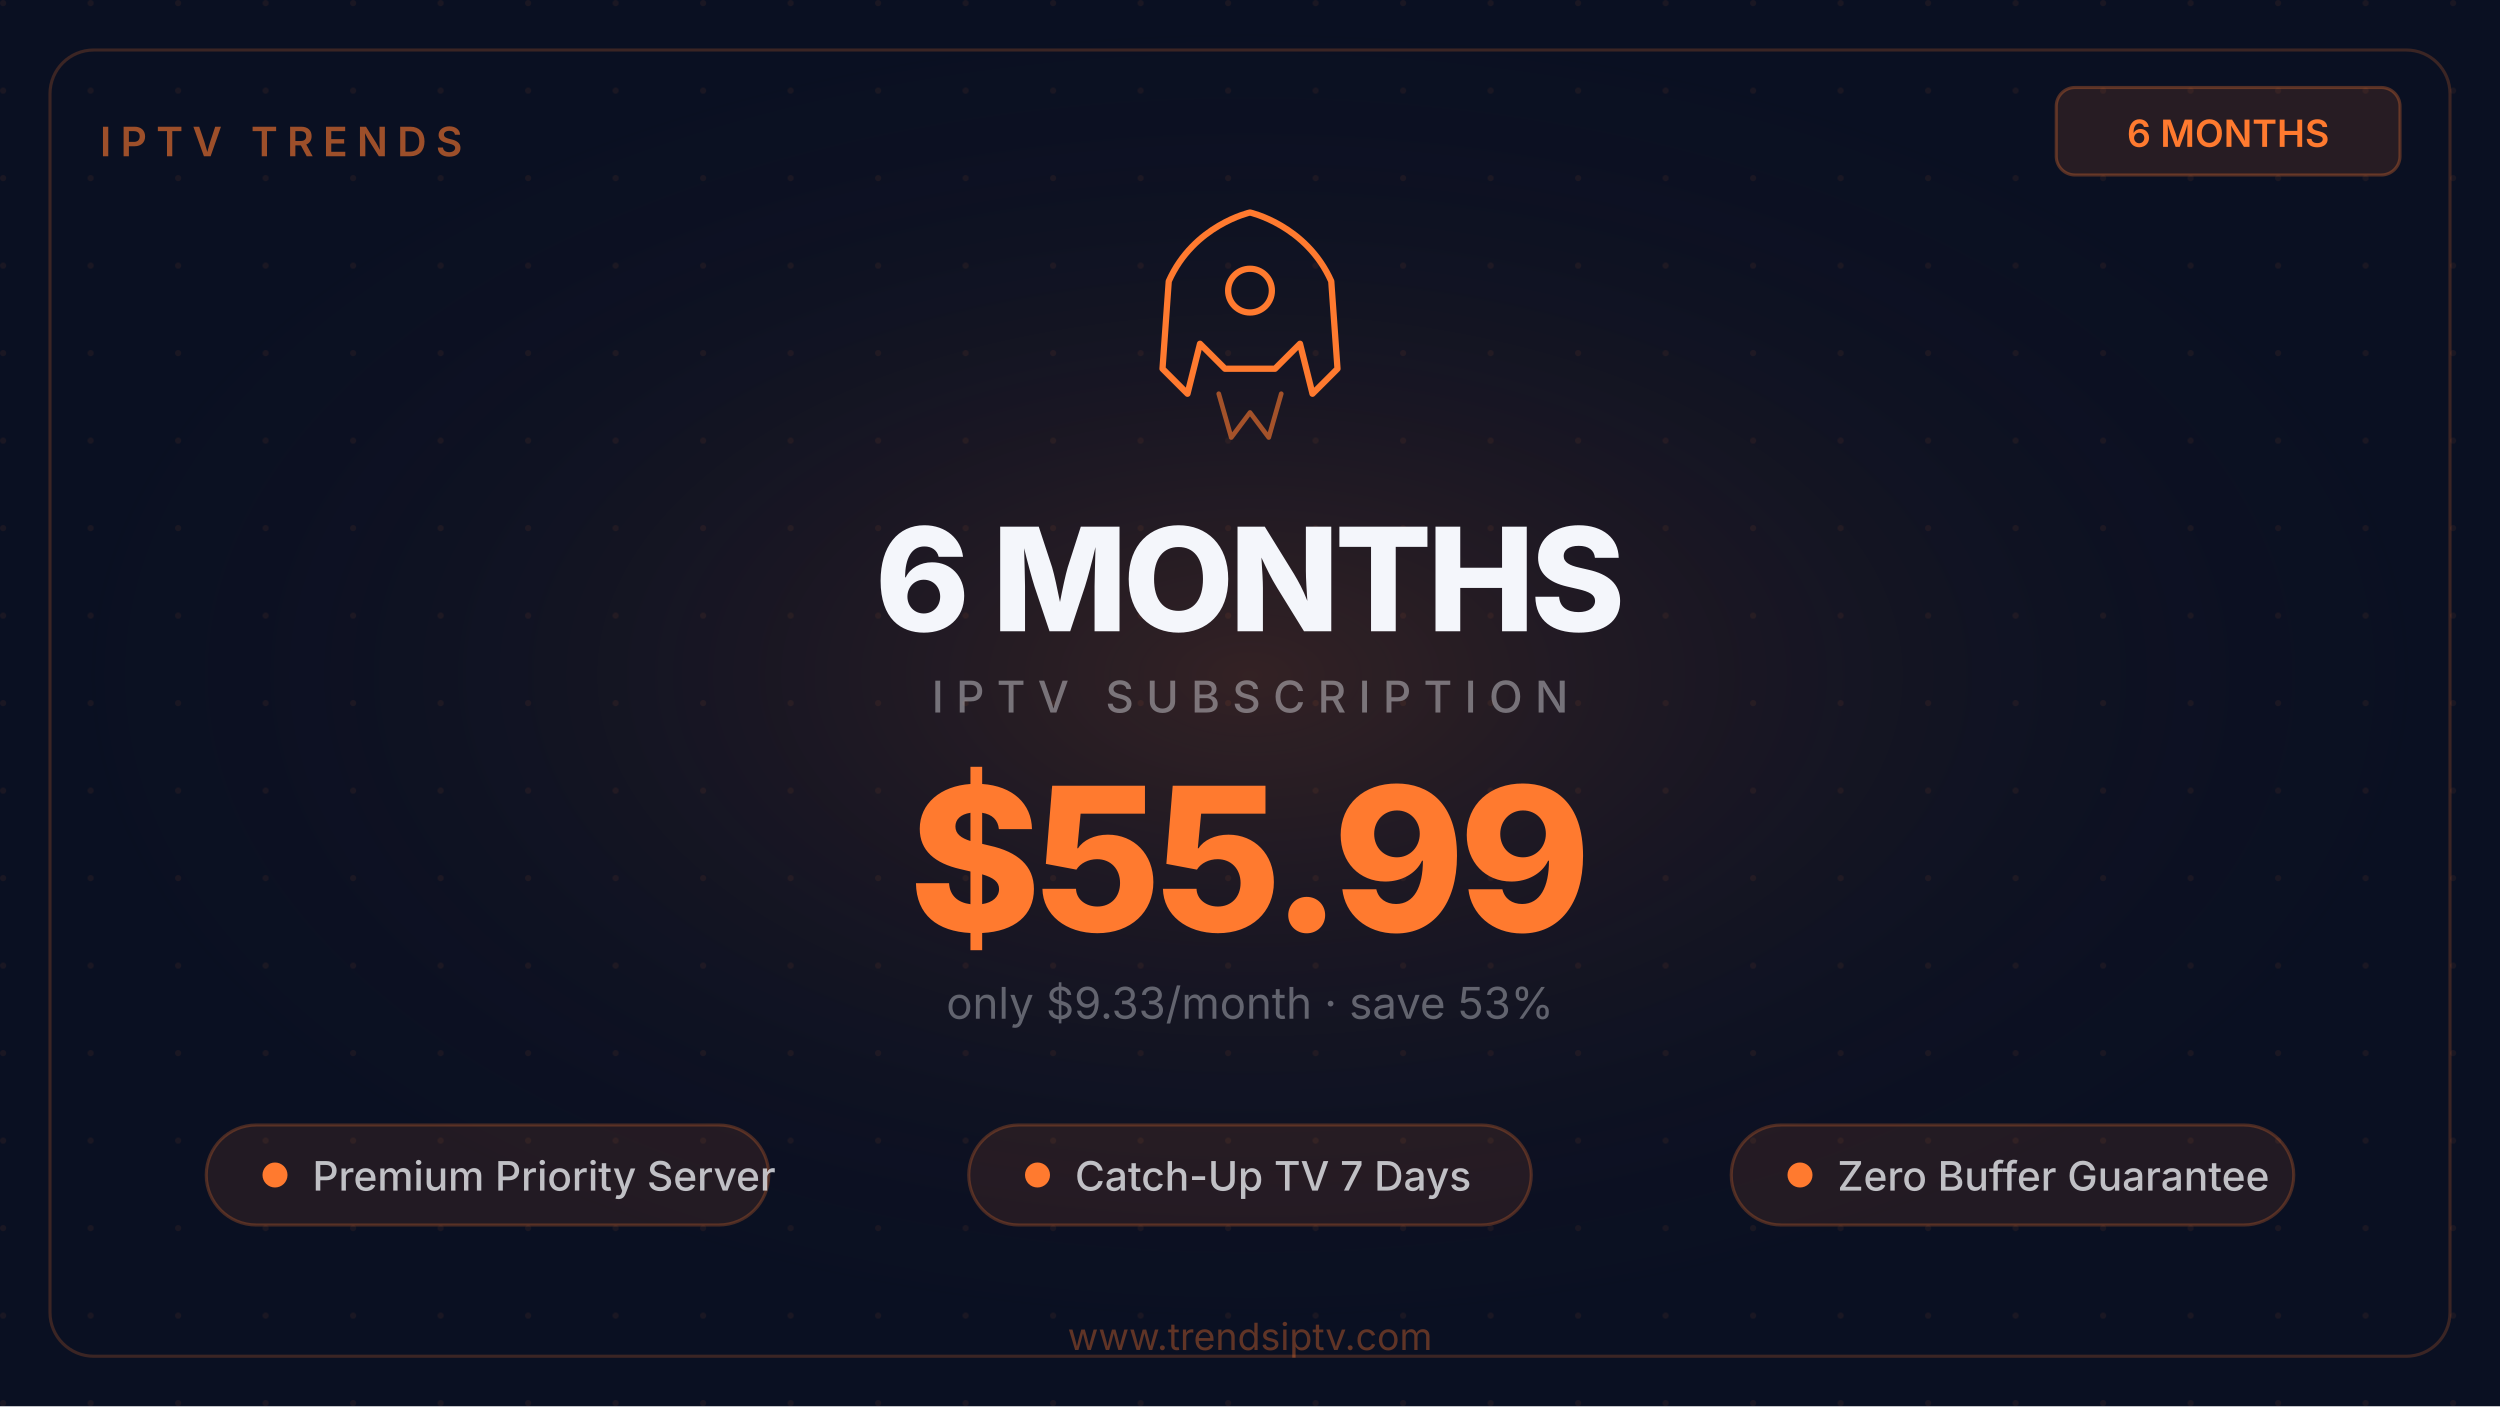
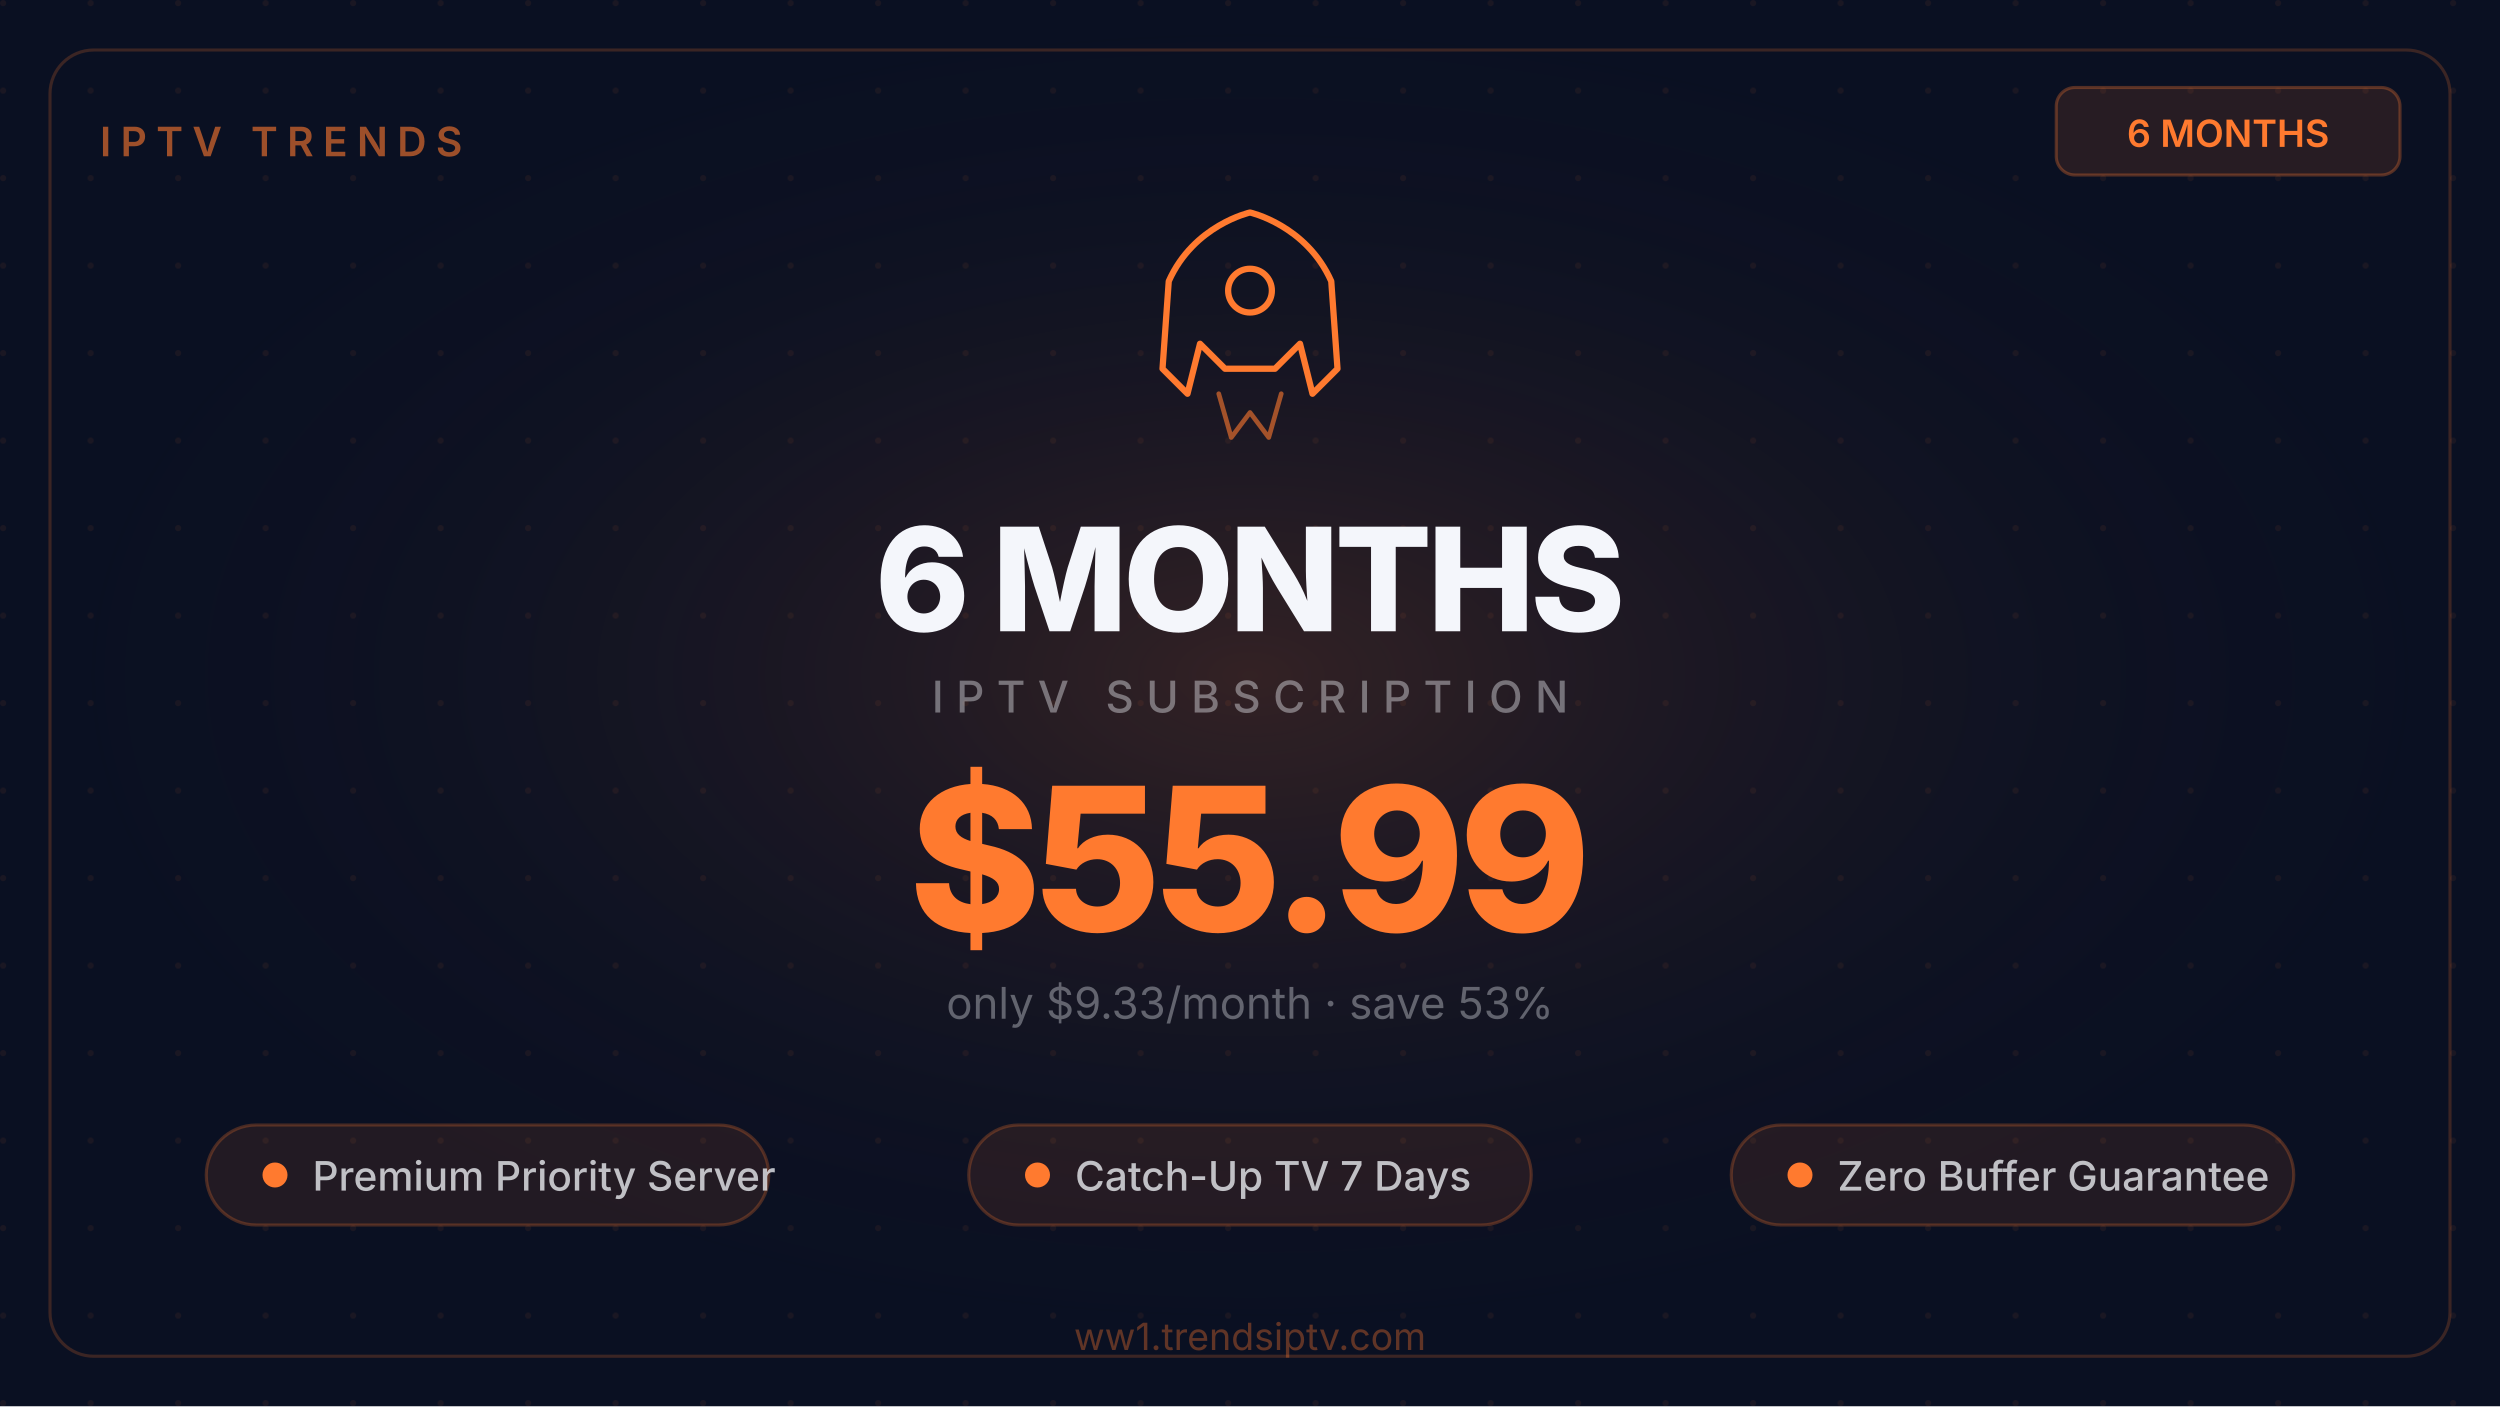
<svg xmlns="http://www.w3.org/2000/svg" width="800" height="450" viewBox="0 0 800 450" fill="none">
  <defs>
    <radialGradient id="glow6" cx="50%" cy="48%" r="50%">
      <stop offset="0%" stop-color="#ff7a2f" stop-opacity="0.17" />
      <stop offset="100%" stop-color="#0a1022" stop-opacity="0" />
    </radialGradient>
    <pattern id="dots6" x="0" y="0" width="28" height="28" patternUnits="userSpaceOnUse">
      <circle cx="1" cy="1" r="1" fill="#ff7a2f" fill-opacity="0.07" />
    </pattern>
  </defs>
  <rect width="800" height="450" fill="#0a1022" />
  <rect width="800" height="450" fill="url(#dots6)" />
  <rect width="800" height="450" fill="url(#glow6)" />
  <rect x="16" y="16" width="768" height="418" rx="14" fill="none" stroke="#ff7a2f" stroke-opacity="0.2" stroke-width="1" />
  <text x="32" y="50" font-family="Inter, system-ui, sans-serif" font-size="13" font-weight="600" fill="#ff7a2f" fill-opacity="0.6" letter-spacing="3">IPTV TRENDS</text>
  <rect x="658" y="28" width="110" height="28" rx="6" fill="#ff7a2f" fill-opacity="0.12" />
  <rect x="658" y="28" width="110" height="28" rx="6" fill="none" stroke="#ff7a2f" stroke-opacity="0.3" stroke-width="1" />
  <text x="713" y="47" font-family="Inter, system-ui, sans-serif" font-size="12" font-weight="600" fill="#ff7a2f" text-anchor="middle">6 MONTHS</text>
  <path d="M400 68 C400 68 418 72 426 90 L428 118 L420 126 L416 110 L408 118 L392 118 L384 110 L380 126 L372 118 L374 90 C382 72 400 68 400 68Z" fill="none" stroke="#ff7a2f" stroke-width="2" stroke-linejoin="round" />
  <circle cx="400" cy="93" r="7" fill="none" stroke="#ff7a2f" stroke-width="2" />
  <path d="M390 126 L394 140 L400 132 L406 140 L410 126" fill="none" stroke="#ff7a2f" stroke-width="1.5" stroke-linecap="round" stroke-linejoin="round" stroke-opacity="0.6" />
  <text x="400" y="202" font-family="Inter, system-ui, sans-serif" font-size="46" font-weight="800" fill="#f4f6fb" text-anchor="middle" letter-spacing="-1.5">6 MONTHS</text>
  <text x="400" y="228" font-family="Inter, system-ui, sans-serif" font-size="14" font-weight="500" fill="#f4f6fb" fill-opacity="0.4" text-anchor="middle" letter-spacing="4">IPTV SUBSCRIPTION</text>
  <text x="400" y="298" font-family="Inter, system-ui, sans-serif" font-size="64" font-weight="800" fill="#ff7a2f" text-anchor="middle" letter-spacing="-2">$55.99</text>
  <text x="400" y="326" font-family="Inter, system-ui, sans-serif" font-size="14" fill="#f4f6fb" fill-opacity="0.35" text-anchor="middle">only $9.33/month · save 53%</text>
  <rect x="66" y="360" width="180" height="32" rx="16" fill="#ff7a2f" fill-opacity="0.1" />
  <rect x="66" y="360" width="180" height="32" rx="16" fill="none" stroke="#ff7a2f" stroke-opacity="0.25" stroke-width="1" />
  <circle cx="88" cy="376" r="4" fill="#ff7a2f" />
  <text x="100" y="381" font-family="Inter, system-ui, sans-serif" font-size="13" font-weight="500" fill="#f4f6fb" fill-opacity="0.75">Premium Priority Server</text>
  <rect x="310" y="360" width="180" height="32" rx="16" fill="#ff7a2f" fill-opacity="0.1" />
  <rect x="310" y="360" width="180" height="32" rx="16" fill="none" stroke="#ff7a2f" stroke-opacity="0.25" stroke-width="1" />
  <circle cx="332" cy="376" r="4" fill="#ff7a2f" />
  <text x="344" y="381" font-family="Inter, system-ui, sans-serif" font-size="13" font-weight="500" fill="#f4f6fb" fill-opacity="0.75">Catch-Up TV 7 Days</text>
  <rect x="554" y="360" width="180" height="32" rx="16" fill="#ff7a2f" fill-opacity="0.1" />
  <rect x="554" y="360" width="180" height="32" rx="16" fill="none" stroke="#ff7a2f" stroke-opacity="0.25" stroke-width="1" />
  <circle cx="576" cy="376" r="4" fill="#ff7a2f" />
  <text x="588" y="381" font-family="Inter, system-ui, sans-serif" font-size="13" font-weight="500" fill="#f4f6fb" fill-opacity="0.75">Zero Buffer Guarantee</text>
-   <text x="400" y="432" font-family="Inter, system-ui, sans-serif" font-size="12" fill="#ff7a2f" fill-opacity="0.35" text-anchor="middle">www.trendsiptv.com</text>
+   <text x="400" y="432" font-family="Inter, system-ui, sans-serif" font-size="12" fill="#ff7a2f" fill-opacity="0.35" text-anchor="middle">ww1.trendsiptv.com</text>
</svg>
